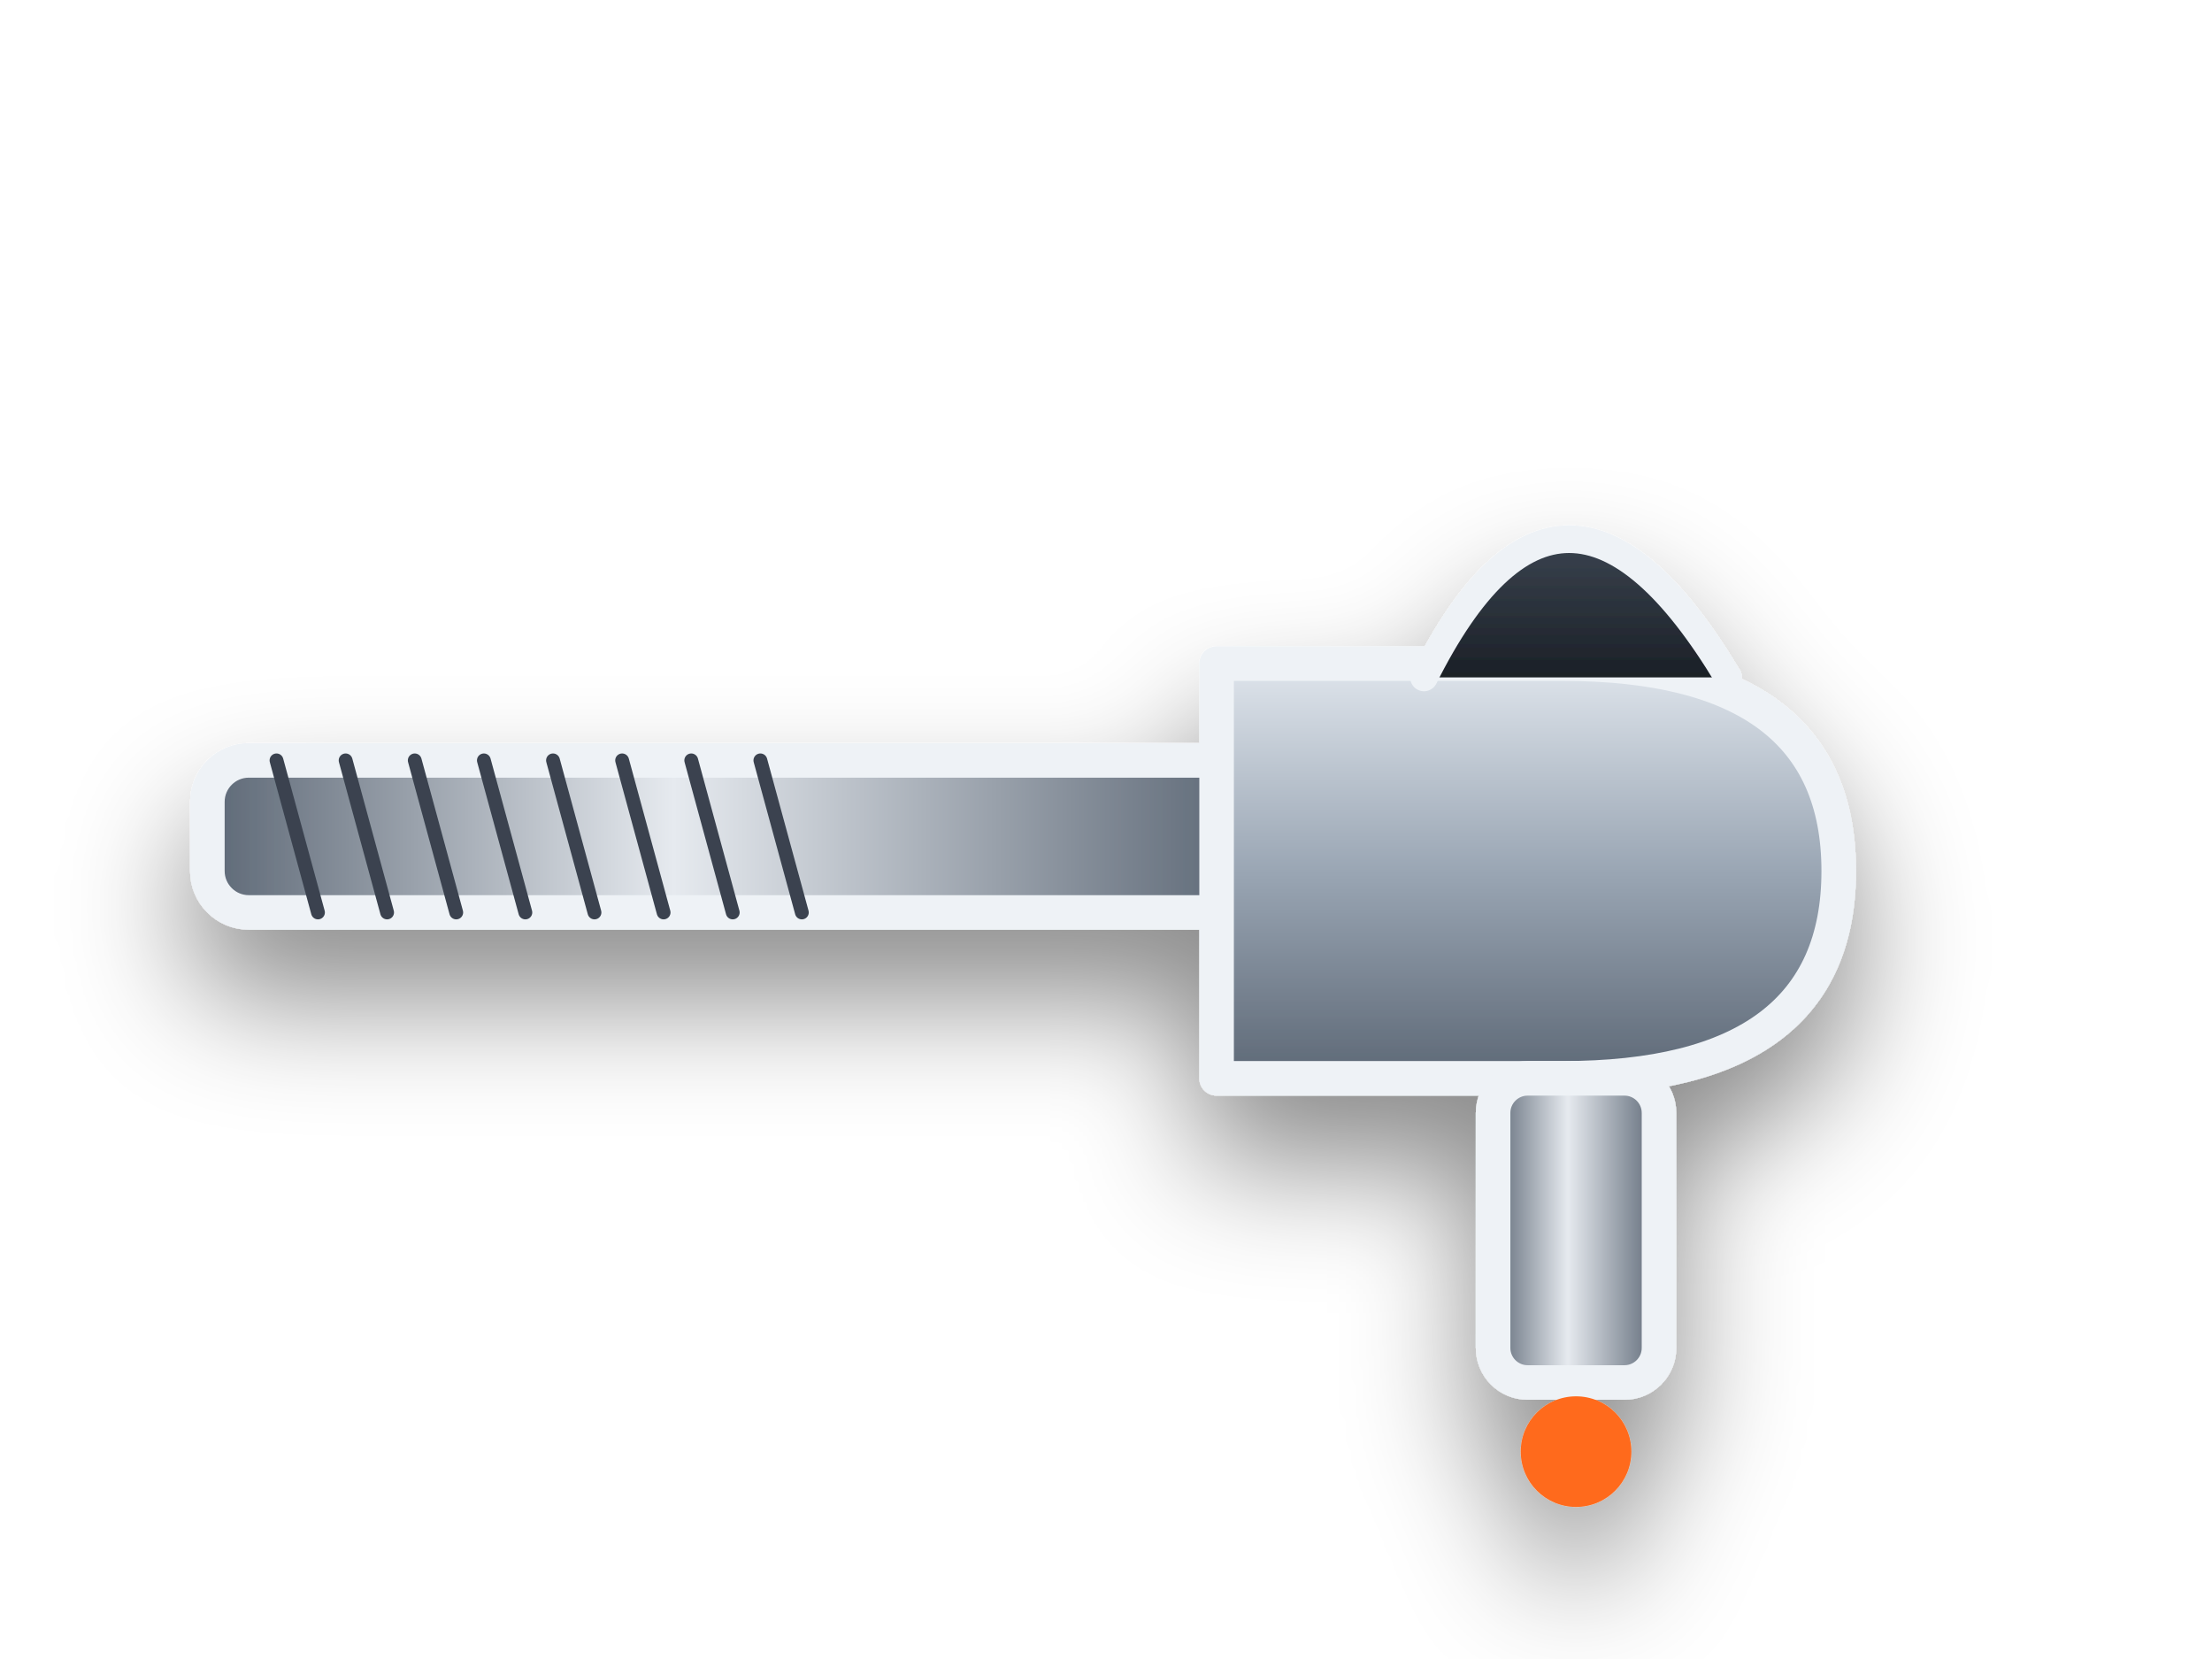
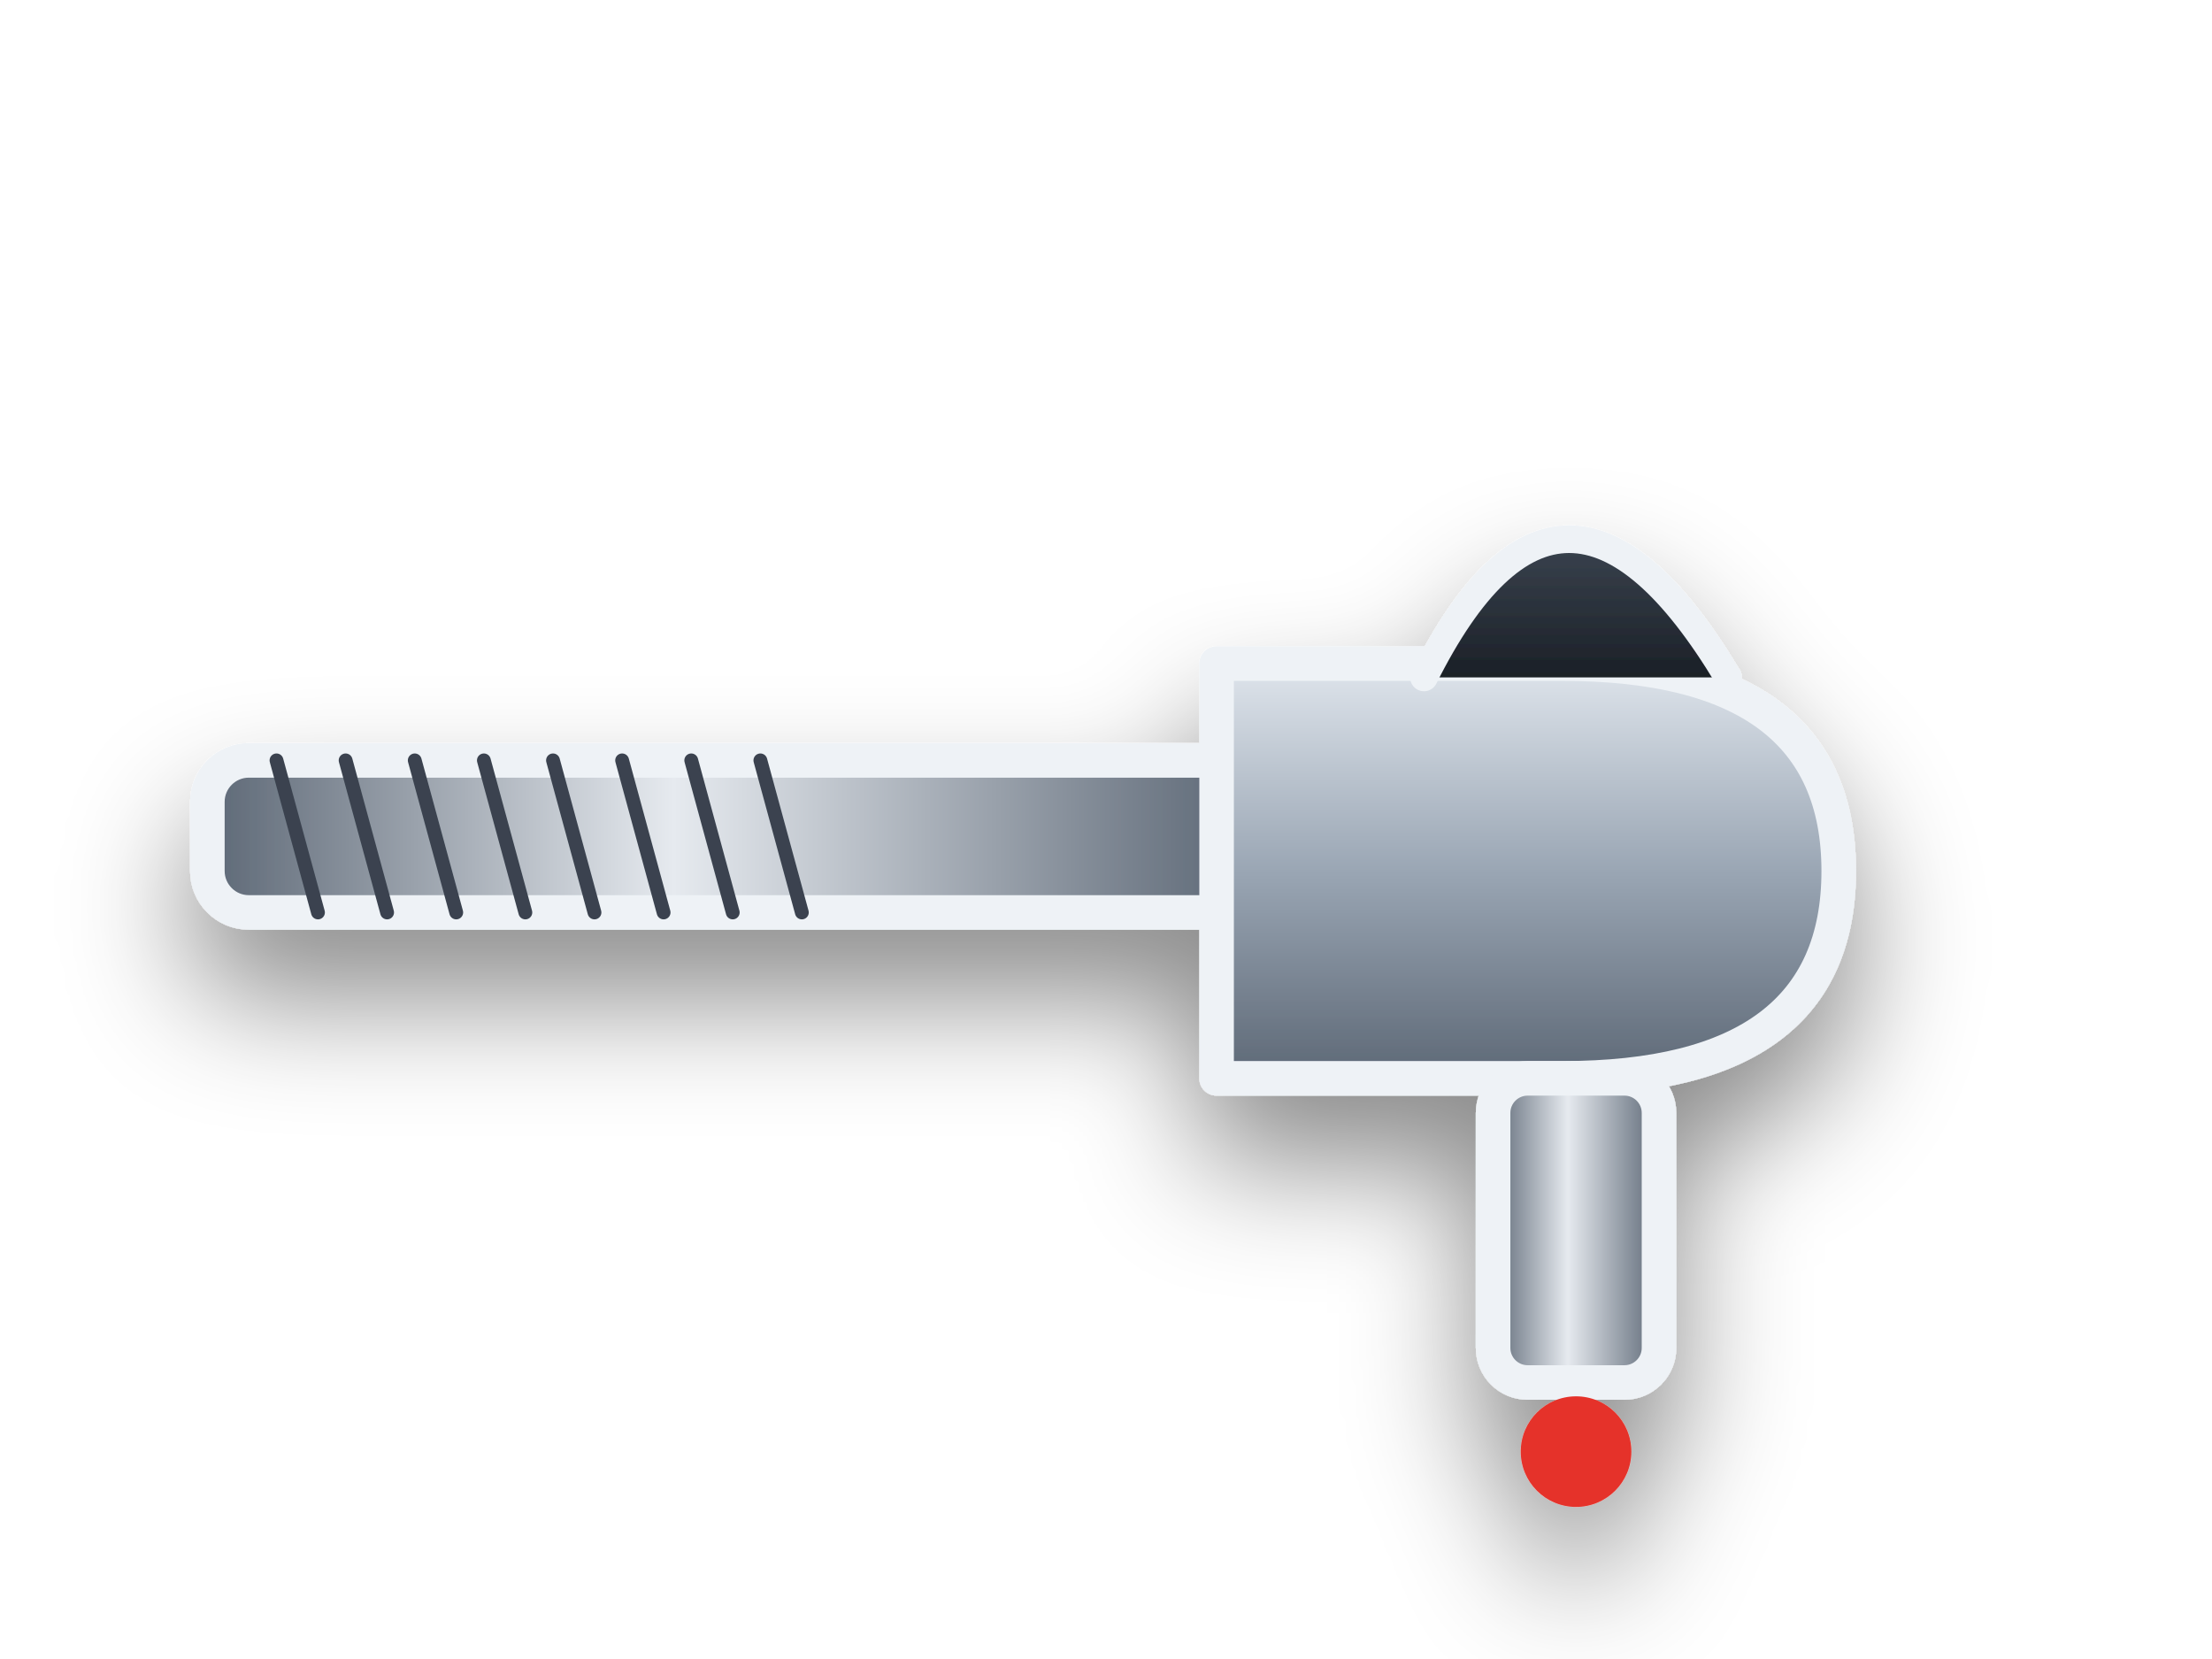
<svg xmlns="http://www.w3.org/2000/svg" viewBox="0 0 320 240" fill="none">
  <defs>
    <linearGradient id="met" x1="0" y1="0" x2="0" y2="1">
      <stop offset="0" stop-color="#dfe5ec" />
      <stop offset=".5" stop-color="#9aa6b4" />
      <stop offset="1" stop-color="#5d6876" />
    </linearGradient>
    <linearGradient id="metH" x1="0" y1="0" x2="1" y2="0">
      <stop offset="0" stop-color="#5d6876" />
      <stop offset=".45" stop-color="#e6eaef" />
      <stop offset="1" stop-color="#5d6876" />
    </linearGradient>
    <linearGradient id="acc" x1="0" y1="0" x2="0" y2="1">
-       <stop offset="0" stop-color="#ff9a5c" />
-       <stop offset="1" stop-color="#d9500a" />
+       <stop offset="0" stop-color="#ff6b5f" />
+       <stop offset="1" stop-color="#b8221c" />
    </linearGradient>
    <linearGradient id="dark" x1="0" y1="0" x2="0" y2="1">
      <stop offset="0" stop-color="#3a434f" />
      <stop offset="1" stop-color="#1b2027" />
    </linearGradient>
    <radialGradient id="glass" cx=".35" cy=".35" r=".8">
      <stop offset="0" stop-color="#ffffff" stop-opacity=".9" />
      <stop offset=".5" stop-color="#cfe6ff" stop-opacity=".35" />
      <stop offset="1" stop-color="#5cb8ff" stop-opacity=".15" />
    </radialGradient>
    <filter id="sh" x="-20%" y="-20%" width="140%" height="160%">
      <feDropShadow dx="0" dy="10" stdDeviation="9" flood-color="#000" flood-opacity=".45" />
    </filter>
  </defs>
  <g filter="url(#sh)">
    <rect x="30" y="110" width="150" height="22" rx="6" fill="url(#metH)" stroke="#eef2f6" stroke-width="5" stroke-linejoin="round" stroke-linecap="round" />
    <line x1="40" y1="110" x2="46" y2="132" stroke="#3a434f" stroke-width="2" stroke-linejoin="round" stroke-linecap="round" />
    <line x1="50" y1="110" x2="56" y2="132" stroke="#3a434f" stroke-width="2" stroke-linejoin="round" stroke-linecap="round" />
    <line x1="60" y1="110" x2="66" y2="132" stroke="#3a434f" stroke-width="2" stroke-linejoin="round" stroke-linecap="round" />
    <line x1="70" y1="110" x2="76" y2="132" stroke="#3a434f" stroke-width="2" stroke-linejoin="round" stroke-linecap="round" />
    <line x1="80" y1="110" x2="86" y2="132" stroke="#3a434f" stroke-width="2" stroke-linejoin="round" stroke-linecap="round" />
    <line x1="90" y1="110" x2="96" y2="132" stroke="#3a434f" stroke-width="2" stroke-linejoin="round" stroke-linecap="round" />
    <line x1="100" y1="110" x2="106" y2="132" stroke="#3a434f" stroke-width="2" stroke-linejoin="round" stroke-linecap="round" />
    <line x1="110" y1="110" x2="116" y2="132" stroke="#3a434f" stroke-width="2" stroke-linejoin="round" stroke-linecap="round" />
    <path d="M176 96 h50 q40 0 40 30 q0 30 -40 30 h-50z" fill="url(#met)" stroke="#eef2f6" stroke-width="5" stroke-linejoin="round" stroke-linecap="round" />
    <rect x="216" y="156" width="24" height="44" rx="5" fill="url(#metH)" stroke="#eef2f6" stroke-width="5" stroke-linejoin="round" stroke-linecap="round" />
    <path d="M206 98 q20 -40 44 0" fill="url(#dark)" stroke="#eef2f6" stroke-width="4" stroke-linejoin="round" stroke-linecap="round" />
-     <circle cx="228" cy="210" r="8" fill="#ff6a1a" />
+     <circle cx="228" cy="210" r="8" fill="#e5322b" />
  </g>
</svg>
